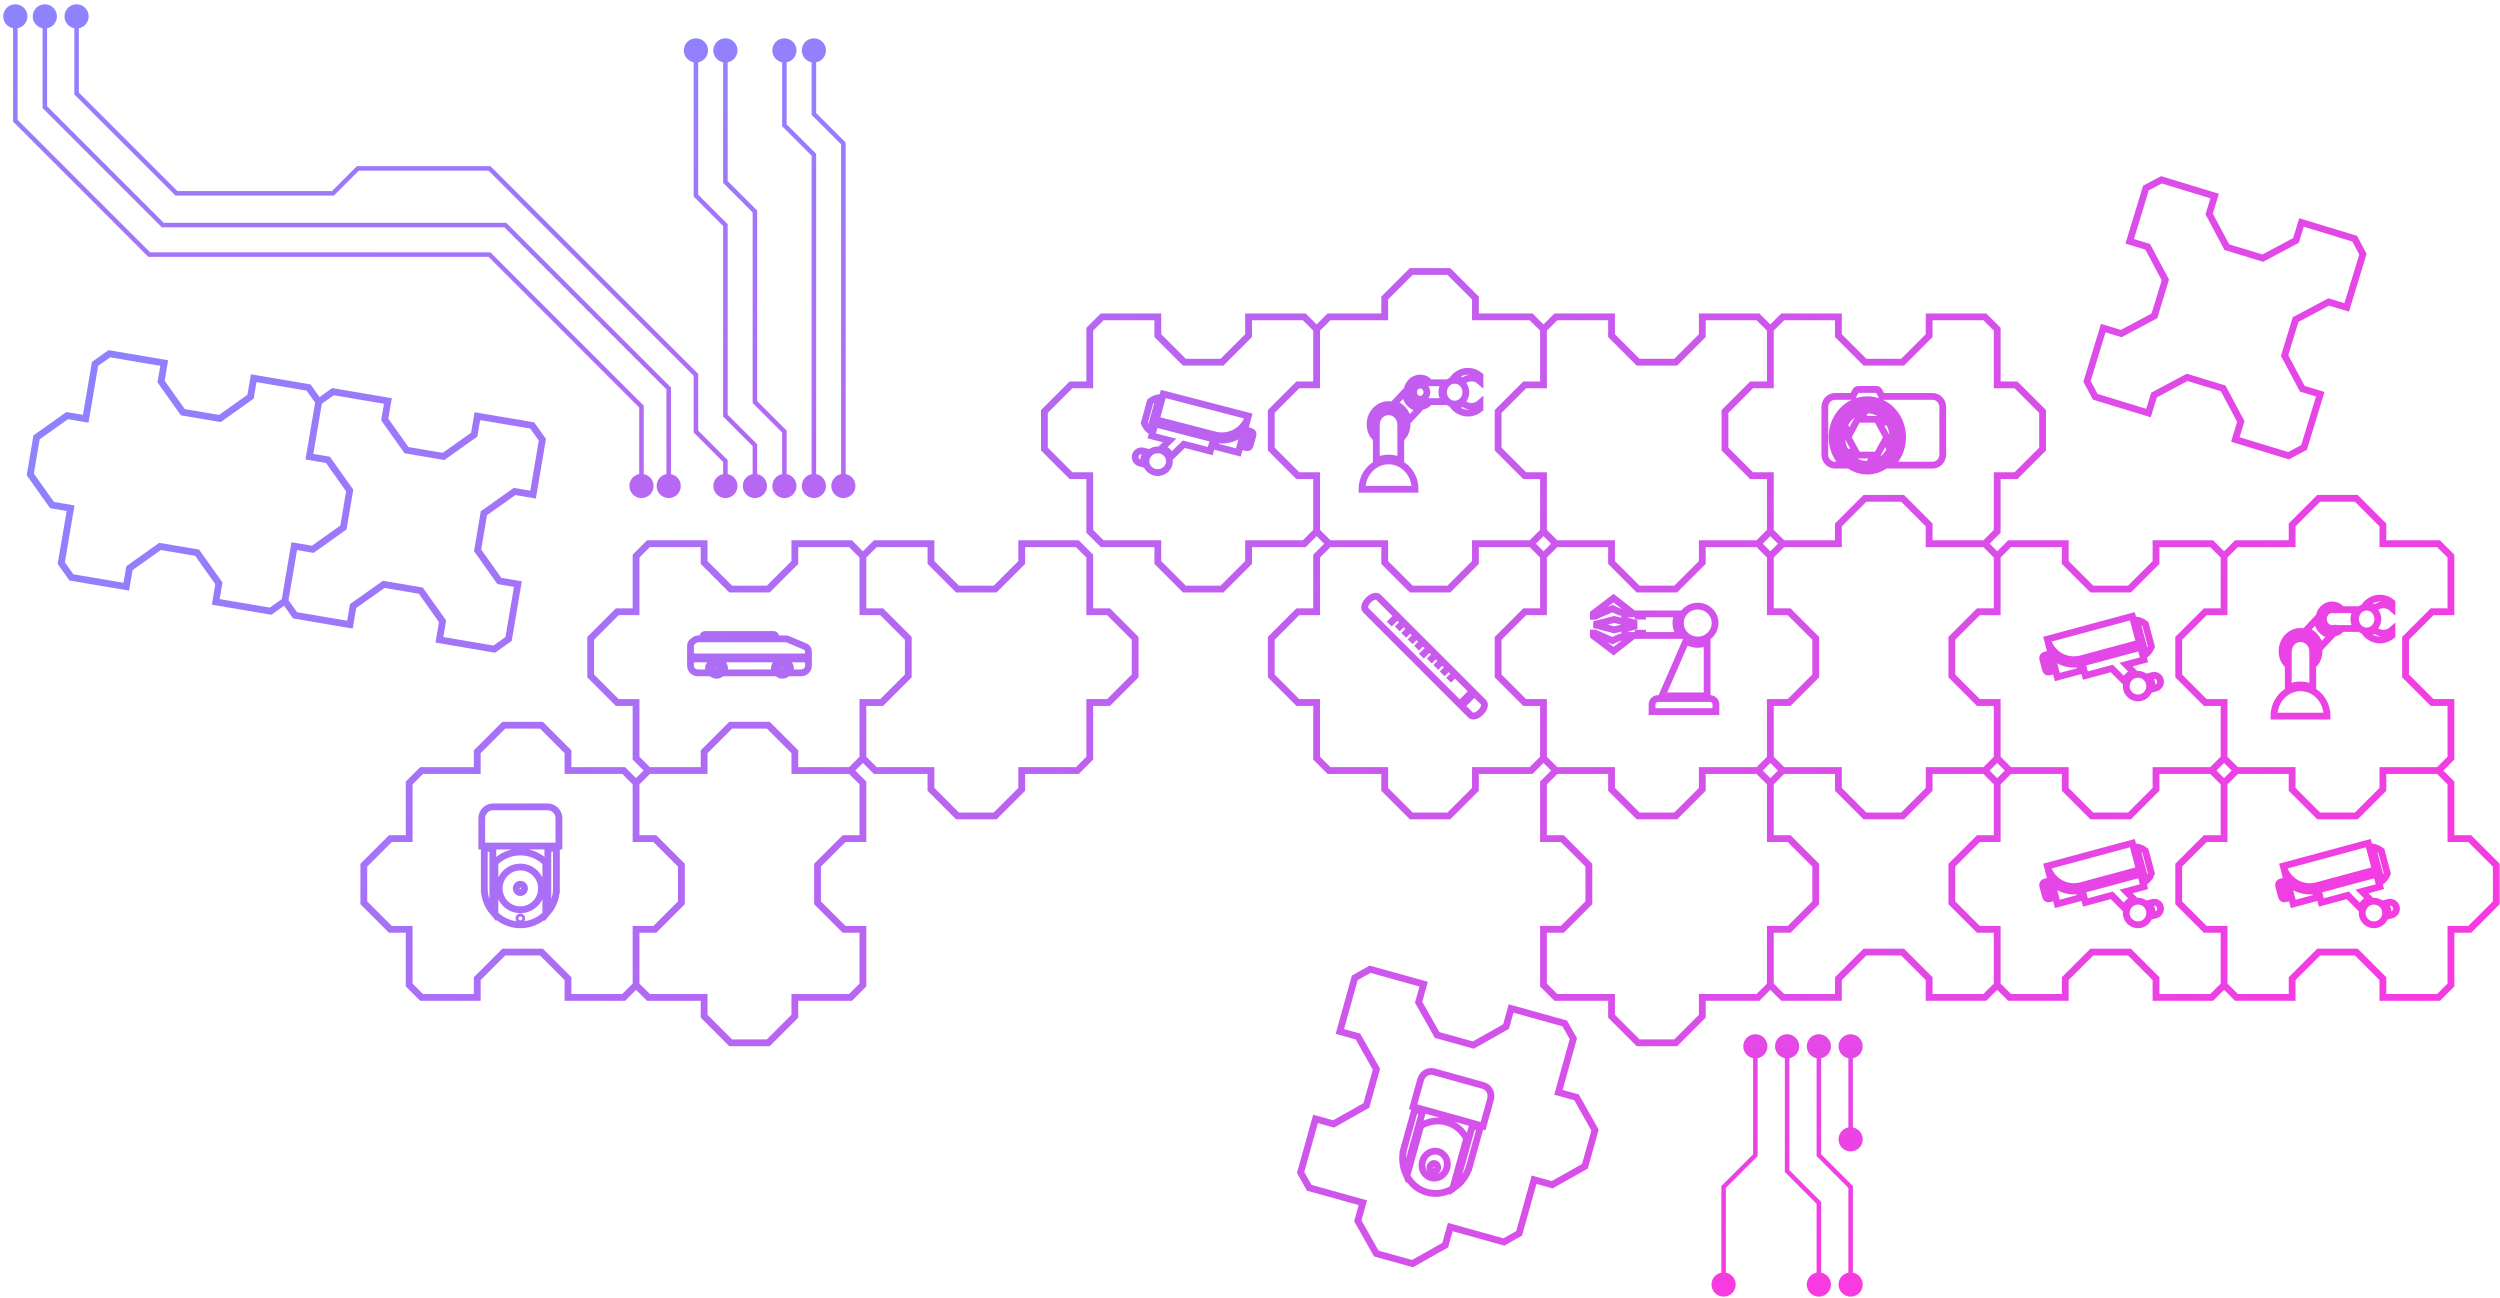
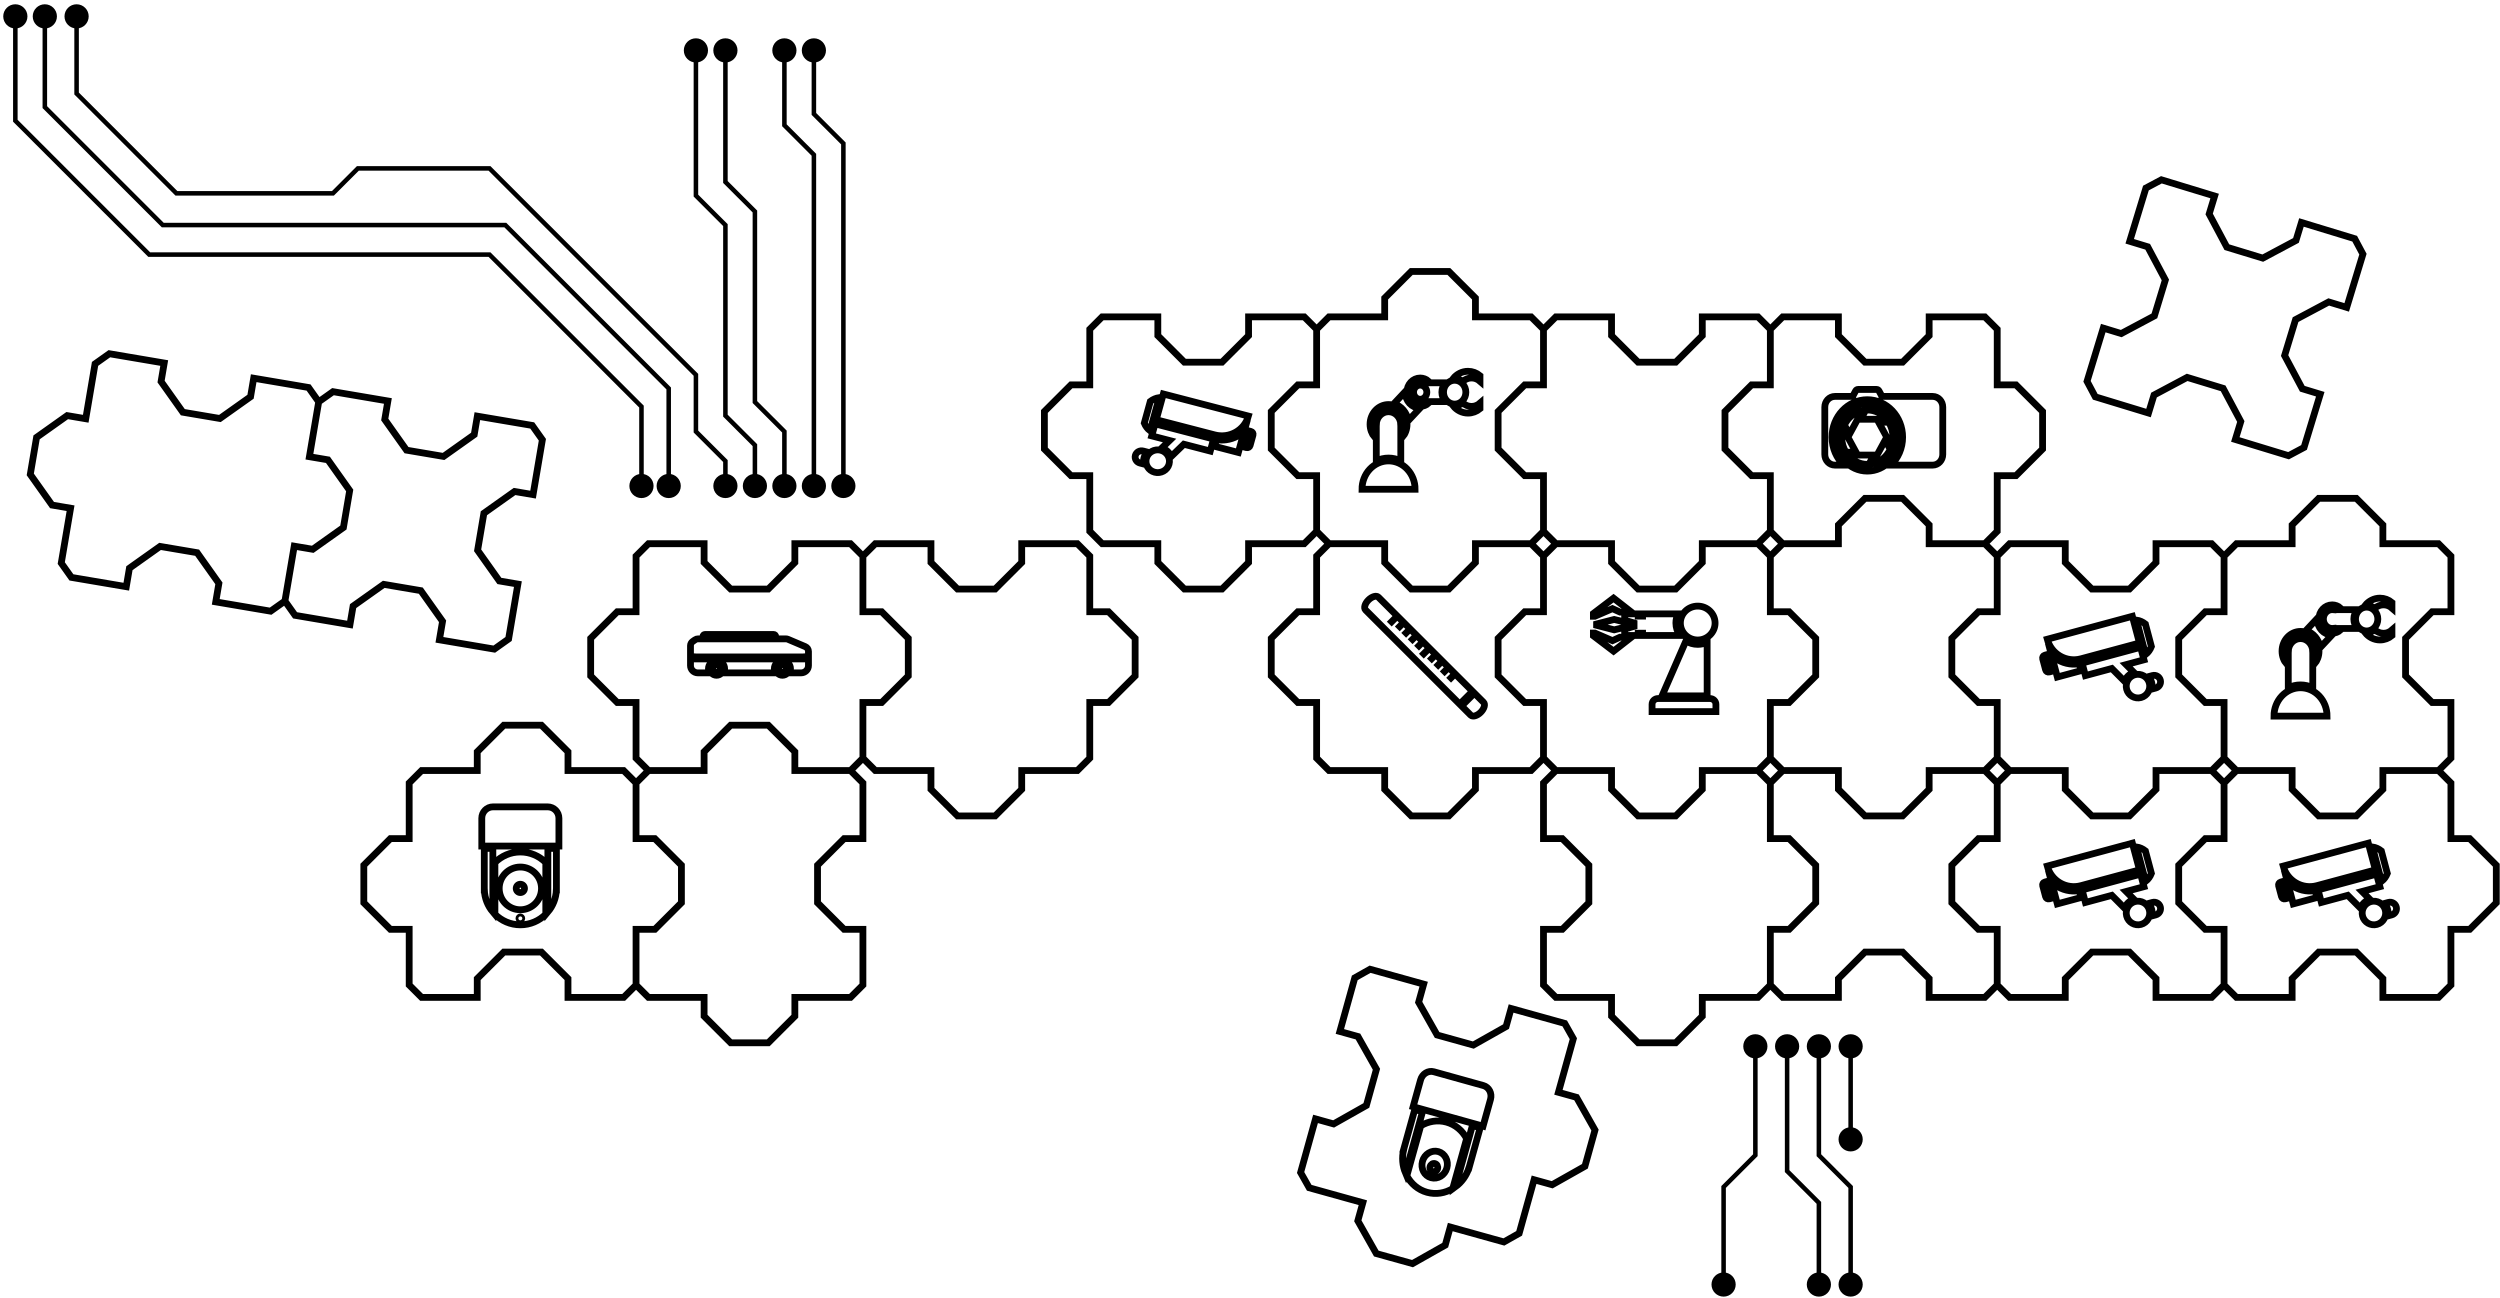
<svg xmlns="http://www.w3.org/2000/svg" width="551" height="286" viewBox="0 0 551 286" fill="none">
  <path d="M0.714 3.61C0.714 5.083 1.908 6.277 3.381 6.277C4.853 6.277 6.047 5.083 6.047 3.61C6.047 2.137 4.853 0.943 3.381 0.943C1.908 0.943 0.714 2.137 0.714 3.61ZM3.381 26.61H2.881V26.817L3.027 26.963L3.381 26.61ZM32.881 56.11L32.527 56.463L32.673 56.61H32.881V56.11ZM107.881 56.11L108.234 55.756L108.088 55.61H107.881V56.11ZM141.381 89.61H141.881V89.403L141.734 89.256L141.381 89.61ZM138.714 107.11C138.714 108.583 139.908 109.777 141.381 109.777C142.853 109.777 144.047 108.583 144.047 107.11C144.047 105.637 142.853 104.443 141.381 104.443C139.908 104.443 138.714 105.637 138.714 107.11ZM7.214 3.61C7.214 5.083 8.408 6.277 9.881 6.277C11.353 6.277 12.547 5.083 12.547 3.61C12.547 2.137 11.353 0.943 9.881 0.943C8.408 0.943 7.214 2.137 7.214 3.61ZM9.881 23.61H9.381V23.817L9.527 23.963L9.881 23.61ZM35.881 49.61L35.527 49.963L35.673 50.11H35.881V49.61ZM111.381 49.61L111.734 49.256L111.588 49.11H111.381V49.61ZM147.381 85.61H147.881V85.403L147.734 85.256L147.381 85.61ZM144.714 107.11C144.714 108.583 145.908 109.777 147.381 109.777C148.853 109.777 150.047 108.583 150.047 107.11C150.047 105.637 148.853 104.443 147.381 104.443C145.908 104.443 144.714 105.637 144.714 107.11ZM14.214 3.61C14.214 5.083 15.408 6.277 16.881 6.277C18.353 6.277 19.547 5.083 19.547 3.61C19.547 2.137 18.353 0.943 16.881 0.943C15.408 0.943 14.214 2.137 14.214 3.61ZM16.881 20.61H16.381V20.817L16.527 20.963L16.881 20.61ZM38.881 42.61L38.527 42.963L38.673 43.11H38.881V42.61ZM73.381 42.61V43.11H73.588L73.734 42.963L73.381 42.61ZM78.881 37.11V36.61H78.673L78.527 36.756L78.881 37.11ZM107.881 37.11L108.234 36.756L108.088 36.61H107.881V37.11ZM153.381 82.61H153.881V82.403L153.734 82.256L153.381 82.61ZM153.381 95.11H152.881V95.317L153.027 95.463L153.381 95.11ZM159.881 101.61H160.381V101.403L160.234 101.256L159.881 101.61ZM157.214 107.11C157.214 108.583 158.408 109.777 159.881 109.777C161.353 109.777 162.547 108.583 162.547 107.11C162.547 105.637 161.353 104.443 159.881 104.443C158.408 104.443 157.214 105.637 157.214 107.11ZM163.714 107.11C163.714 108.583 164.908 109.777 166.381 109.777C167.853 109.777 169.047 108.583 169.047 107.11C169.047 105.637 167.853 104.443 166.381 104.443C164.908 104.443 163.714 105.637 163.714 107.11ZM166.381 98.11H166.881V97.903L166.734 97.756L166.381 98.11ZM159.881 91.61H159.381V91.817L159.527 91.963L159.881 91.61ZM159.881 49.61H160.381V49.403L160.234 49.256L159.881 49.61ZM153.381 43.11H152.881V43.317L153.027 43.463L153.381 43.11ZM150.714 11.11C150.714 12.583 151.908 13.777 153.381 13.777C154.853 13.777 156.047 12.583 156.047 11.11C156.047 9.637 154.853 8.443 153.381 8.443C151.908 8.443 150.714 9.637 150.714 11.11ZM157.214 11.11C157.214 12.583 158.408 13.777 159.881 13.777C161.353 13.777 162.547 12.583 162.547 11.11C162.547 9.637 161.353 8.443 159.881 8.443C158.408 8.443 157.214 9.637 157.214 11.11ZM159.881 40.11H159.381V40.317L159.527 40.463L159.881 40.11ZM166.381 46.61H166.881V46.403L166.734 46.256L166.381 46.61ZM166.381 88.61H165.881V88.817L166.027 88.963L166.381 88.61ZM172.881 95.11H173.381V94.903L173.234 94.756L172.881 95.11ZM170.214 107.11C170.214 108.583 171.408 109.777 172.881 109.777C174.353 109.777 175.547 108.583 175.547 107.11C175.547 105.637 174.353 104.443 172.881 104.443C171.408 104.443 170.214 105.637 170.214 107.11ZM176.714 107.11C176.714 108.583 177.908 109.777 179.381 109.777C180.853 109.777 182.047 108.583 182.047 107.11C182.047 105.637 180.853 104.443 179.381 104.443C177.908 104.443 176.714 105.637 176.714 107.11ZM179.381 34.11H179.881V33.903L179.734 33.756L179.381 34.11ZM183.214 107.11C183.214 108.583 184.408 109.777 185.881 109.777C187.353 109.777 188.547 108.583 188.547 107.11C188.547 105.637 187.353 104.443 185.881 104.443C184.408 104.443 183.214 105.637 183.214 107.11ZM185.881 31.61H186.381V31.403L186.234 31.256L185.881 31.61ZM172.881 27.61H172.381V27.817L172.527 27.963L172.881 27.61ZM170.214 11.11C170.214 12.583 171.408 13.777 172.881 13.777C174.353 13.777 175.547 12.583 175.547 11.11C175.547 9.637 174.353 8.443 172.881 8.443C171.408 8.443 170.214 9.637 170.214 11.11ZM179.381 25.11H178.881V25.317L179.027 25.463L179.381 25.11ZM176.714 11.11C176.714 12.583 177.908 13.777 179.381 13.777C180.853 13.777 182.047 12.583 182.047 11.11C182.047 9.637 180.853 8.443 179.381 8.443C177.908 8.443 176.714 9.637 176.714 11.11ZM384.214 230.61C384.214 232.083 385.408 233.277 386.881 233.277C388.353 233.277 389.547 232.083 389.547 230.61C389.547 229.137 388.353 227.943 386.881 227.943C385.408 227.943 384.214 229.137 384.214 230.61ZM386.881 254.61L387.234 254.963L387.381 254.817V254.61H386.881ZM391.214 230.61C391.214 232.083 392.408 233.277 393.881 233.277C395.353 233.277 396.547 232.083 396.547 230.61C396.547 229.137 395.353 227.943 393.881 227.943C392.408 227.943 391.214 229.137 391.214 230.61ZM393.881 258.11H393.381V258.317L393.527 258.463L393.881 258.11ZM398.214 230.61C398.214 232.083 399.408 233.277 400.881 233.277C402.353 233.277 403.547 232.083 403.547 230.61C403.547 229.137 402.353 227.943 400.881 227.943C399.408 227.943 398.214 229.137 398.214 230.61ZM400.881 254.61H400.381V254.817L400.527 254.963L400.881 254.61ZM405.214 230.61C405.214 232.083 406.408 233.277 407.881 233.277C409.353 233.277 410.547 232.083 410.547 230.61C410.547 229.137 409.353 227.943 407.881 227.943C406.408 227.943 405.214 229.137 405.214 230.61ZM405.214 251.11C405.214 252.583 406.408 253.777 407.881 253.777C409.353 253.777 410.547 252.583 410.547 251.11C410.547 249.637 409.353 248.443 407.881 248.443C406.408 248.443 405.214 249.637 405.214 251.11ZM407.881 261.61H408.381V261.403L408.234 261.256L407.881 261.61ZM405.214 283.11C405.214 284.583 406.408 285.777 407.881 285.777C409.353 285.777 410.547 284.583 410.547 283.11C410.547 281.637 409.353 280.443 407.881 280.443C406.408 280.443 405.214 281.637 405.214 283.11ZM400.881 265.11H401.381V264.903L401.234 264.756L400.881 265.11ZM398.214 283.11C398.214 284.583 399.408 285.777 400.881 285.777C402.353 285.777 403.547 284.583 403.547 283.11C403.547 281.637 402.353 280.443 400.881 280.443C399.408 280.443 398.214 281.637 398.214 283.11ZM379.881 261.61L379.527 261.256L379.381 261.403V261.61H379.881ZM377.214 283.11C377.214 284.583 378.408 285.777 379.881 285.777C381.353 285.777 382.547 284.583 382.547 283.11C382.547 281.637 381.353 280.443 379.881 280.443C378.408 280.443 377.214 281.637 377.214 283.11ZM2.881 3.61V26.61H3.881V3.61H2.881ZM3.027 26.963L32.527 56.463L33.234 55.756L3.734 26.256L3.027 26.963ZM32.881 56.61H107.881V55.61H32.881V56.61ZM107.527 56.463L141.027 89.963L141.734 89.256L108.234 55.756L107.527 56.463ZM140.881 89.61V107.11H141.881V89.61H140.881ZM9.381 3.61V23.61H10.381V3.61H9.381ZM9.527 23.963L35.527 49.963L36.234 49.256L10.234 23.256L9.527 23.963ZM35.881 50.11H111.381V49.11H35.881V50.11ZM111.027 49.963L147.027 85.963L147.734 85.256L111.734 49.256L111.027 49.963ZM146.881 85.61V107.11H147.881V85.61H146.881ZM16.381 3.61V20.61H17.381V3.61H16.381ZM16.527 20.963L38.527 42.963L39.234 42.256L17.234 20.256L16.527 20.963ZM38.881 43.11H73.381V42.11H38.881V43.11ZM73.734 42.963L79.234 37.463L78.527 36.756L73.027 42.256L73.734 42.963ZM78.881 37.61H107.881V36.61H78.881V37.61ZM107.527 37.463L153.027 82.963L153.734 82.256L108.234 36.756L107.527 37.463ZM152.881 82.61V95.11H153.881V82.61H152.881ZM153.027 95.463L159.527 101.963L160.234 101.256L153.734 94.756L153.027 95.463ZM159.381 101.61V107.11H160.381V101.61H159.381ZM166.881 107.11V98.11H165.881V107.11H166.881ZM166.734 97.756L160.234 91.256L159.527 91.963L166.027 98.463L166.734 97.756ZM160.381 91.61V49.61H159.381V91.61H160.381ZM160.234 49.256L153.734 42.756L153.027 43.463L159.527 49.963L160.234 49.256ZM153.881 43.11V11.11H152.881V43.11H153.881ZM159.381 11.11V40.11H160.381V11.11H159.381ZM159.527 40.463L166.027 46.963L166.734 46.256L160.234 39.756L159.527 40.463ZM165.881 46.61V88.61H166.881V46.61H165.881ZM166.027 88.963L172.527 95.463L173.234 94.756L166.734 88.256L166.027 88.963ZM172.381 95.11V107.11H173.381V95.11H172.381ZM179.881 107.11V34.11H178.881V107.11H179.881ZM186.381 107.11V31.61H185.381V107.11H186.381ZM179.734 33.756L173.234 27.256L172.527 27.963L179.027 34.463L179.734 33.756ZM173.381 27.61V11.11H172.381V27.61H173.381ZM186.234 31.256L179.734 24.756L179.027 25.463L185.527 31.963L186.234 31.256ZM179.881 25.11V11.11H178.881V25.11H179.881ZM386.381 230.61V254.61H387.381V230.61H386.381ZM393.381 230.61V258.11H394.381V230.61H393.381ZM400.381 230.61V254.61H401.381V230.61H400.381ZM407.381 230.61V251.11H408.381V230.61H407.381ZM400.527 254.963L407.527 261.963L408.234 261.256L401.234 254.256L400.527 254.963ZM407.381 261.61V283.11H408.381V261.61H407.381ZM393.527 258.463L400.527 265.463L401.234 264.756L394.234 257.756L393.527 258.463ZM400.381 265.11V283.11H401.381V265.11H400.381ZM386.527 254.256L379.527 261.256L380.234 261.963L387.234 254.963L386.527 254.256ZM379.381 261.61V283.11H380.381V261.61H379.381Z" fill="url(#paint0_linear_1284_704)" />
  <path d="M390.185 172.563V184.831H394.327L400.185 190.689V198.973L394.327 204.831H390.185V217.098M390.185 172.563L392.918 169.831M390.185 172.563L387.452 169.831M392.918 169.831H405.185V173.973L411.043 179.831H419.327L425.185 173.973V169.831H437.452M392.918 169.831L390.185 167.098M437.452 169.831L440.185 172.563M437.452 169.831L440.185 167.098M440.185 172.563V184.831H436.043L430.185 190.689V198.973L436.043 204.831H440.185V217.098M440.185 172.563L442.918 169.831M440.185 217.098L437.452 219.831H425.185V215.689L419.327 209.831H411.043L405.185 215.689V219.831H392.918L390.185 217.098M440.185 217.098L442.918 219.831H455.185V215.689L461.043 209.831H469.327L475.185 215.689V219.831H487.452L490.185 217.098M390.185 217.098L387.452 219.831H375.185V223.973L369.327 229.831H361.043L355.185 223.973V219.831H342.918L340.185 217.098V204.831H344.327L350.185 198.973V190.689L344.327 184.831H340.185V172.563L342.918 169.831M70.245 88.559L68.194 100.654L72.277 101.347L77.073 108.102L75.688 116.269L68.933 121.065L64.849 120.372L62.797 132.467M70.245 88.559L73.396 86.322L85.491 88.374L84.798 92.458L89.594 99.213L97.761 100.598L104.516 95.802L105.209 91.719L117.304 93.77L119.541 96.921L117.489 109.016L113.406 108.323L106.65 113.119L105.265 121.287L110.061 128.042L114.145 128.734L112.093 140.829L108.942 143.066L96.847 141.014L97.54 136.931L92.744 130.176L84.577 128.79L77.822 133.586L77.129 137.67L65.034 135.618L62.797 132.467M70.245 88.559L68.008 85.408L55.913 83.356L55.221 87.44L48.466 92.236L40.298 90.85L35.502 84.096L36.195 80.012L24.101 77.96L20.949 80.197L18.898 92.292L14.814 91.599L8.059 96.395L6.673 104.562L11.469 111.317L15.553 112.01L13.501 124.105L15.739 127.256L27.833 129.307L28.526 125.224L35.281 120.428L43.448 121.813L48.244 128.569L47.551 132.652L59.646 134.704L62.797 132.467M490.185 217.098V204.831H486.043L480.185 198.973V190.689L486.043 184.831H490.185V172.563M490.185 217.098L492.918 219.831H505.185V215.689L511.043 209.831H519.327L525.185 215.689V219.831H537.452L540.185 217.098V204.831H544.327L550.185 198.973V190.689L544.327 184.831H540.185V172.563L537.452 169.831M490.185 172.563L487.452 169.831M490.185 172.563L492.918 169.831M487.452 169.831H475.185V173.973L469.327 179.831H461.043L455.185 173.973V169.831H442.918M487.452 169.831L490.185 167.098M442.918 169.831L440.185 167.098M490.185 167.098V154.831H486.043L480.185 148.973V140.689L486.043 134.831H490.185V122.563M490.185 167.098L492.918 169.831M492.918 169.831H505.185V173.973L511.043 179.831H519.327L525.185 173.973V169.831H537.452M537.452 169.831L540.185 167.098V154.831H536.043L530.185 148.973V140.689L536.043 134.831H540.185V122.563L537.452 119.831H525.185V115.689L519.327 109.831H511.043L505.185 115.689V119.831H492.918L490.185 122.563M490.185 122.563L487.452 119.831H475.185V123.973L469.327 129.831H461.043L455.185 123.973V119.831H442.918L440.185 122.563M190.185 122.563L187.452 119.831H175.185V123.973L169.327 129.831H161.043L155.185 123.973V119.831H142.918L140.185 122.563V134.831H136.043L130.185 140.689V148.973L136.043 154.831H140.185V167.098L142.918 169.831M190.185 122.563V134.831H194.327L200.185 140.689V148.973L194.327 154.831H190.185V167.098M190.185 122.563L192.918 119.831H205.185V123.973L211.043 129.831H219.327L225.185 123.973V119.831H237.452L240.185 122.563L240.185 134.831H244.327L250.185 140.689V148.973L244.327 154.831H240.185V167.098L237.452 169.831H225.185V173.973L219.327 179.831H211.043L205.185 173.973V169.831H192.918L190.185 167.098M190.185 167.098L187.452 169.831M187.452 169.831H175.185V165.689L169.327 159.831H161.043L155.185 165.689V169.831H142.918M187.452 169.831L190.185 172.563V184.831H186.043L180.185 190.689V198.973L186.043 204.831H190.185V217.098L187.452 219.831H175.185V223.973L169.327 229.831H161.043L155.185 223.973V219.831H142.918L140.185 217.098M142.918 169.831L140.185 172.563M140.185 217.098V204.831H144.327L150.185 198.973V190.689L144.327 184.831H140.185V172.563M140.185 217.098L137.452 219.831H125.185V215.689L119.327 209.831H111.043L105.185 215.689V219.831H92.918L90.185 217.098V204.831H86.043L80.185 198.973V190.689L86.043 184.831H90.185V172.563L92.918 169.831H105.185V165.689L111.043 159.831H119.327L125.185 165.689V169.831H137.452L140.185 172.563M437.452 119.831H425.185V115.689L419.327 109.831H411.043L405.185 115.689V119.831H392.918M437.452 119.831L440.185 122.563M437.452 119.831L440.185 117.098V104.831H444.327L450.185 98.973V90.689L444.327 84.831H440.185V72.563L437.452 69.831H425.185V73.973L419.327 79.831H411.043L405.185 73.973V69.831L392.918 69.831L390.185 72.563M440.185 122.563V134.831H436.043L430.185 140.689V148.973L436.043 154.831H440.185V167.098M390.185 167.098V154.831H394.327L400.185 148.973V140.689L394.327 134.831H390.185V122.563M390.185 167.098L387.452 169.831M390.185 122.563L392.918 119.831M390.185 122.563L387.452 119.831M392.918 119.831L390.185 117.098M340.185 72.563V84.831H336.043L330.185 90.689V98.973L336.043 104.831H340.185V117.098M340.185 72.563L342.918 69.831L355.185 69.831V73.973L361.043 79.831H369.327L375.185 73.973V69.831H387.452L390.185 72.563M340.185 72.563L337.452 69.831H325.185V65.689L319.327 59.831H311.043L305.185 65.689V69.831L292.918 69.831L290.185 72.563M390.185 72.563V84.831H386.043L380.185 90.689V98.973L386.043 104.831H390.185V117.098M390.185 117.098L387.452 119.831M387.452 119.831H375.185V123.973L369.327 129.831H361.043L355.185 123.973V119.831H342.918M342.918 119.831L340.185 117.098M342.918 119.831L340.185 122.563M340.185 117.098L337.452 119.831M290.185 117.098V104.831H286.043L280.185 98.973V90.689L286.043 84.831H290.185V72.563M290.185 117.098L292.918 119.831M290.185 117.098L287.452 119.831H275.185V123.973L269.327 129.831H261.043L255.185 123.973V119.831H242.918L240.185 117.098V104.831H236.043L230.185 98.973V90.689L236.043 84.831H240.185V72.563L242.918 69.831L255.185 69.831V73.973L261.043 79.831H269.327L275.185 73.973V69.831H287.452L290.185 72.563M292.918 119.831H305.185V123.973L311.043 129.831H319.327L325.185 123.973V119.831H337.452M292.918 119.831L290.185 122.563V134.831H286.043L280.185 140.689V148.973L286.043 154.831H290.185V167.098L292.918 169.831H305.185V173.973L311.043 179.831H319.327L325.185 173.973V169.831H337.452L340.185 167.098M337.452 119.831L340.185 122.563M387.452 169.831H375.185V173.973L369.327 179.831H361.043L355.185 173.973V169.831H342.918M340.185 122.563V134.831H336.043L330.185 140.689V148.973L336.043 154.831H340.185V167.098M340.185 167.098L342.918 169.831M319.277 149.922L320.338 148.862M317.863 148.508L318.923 147.448M316.449 147.094L317.509 146.033M315.034 145.68L316.095 144.619M313.267 144.619L314.681 143.205M312.206 142.851L313.267 141.791M310.792 141.437L311.852 140.377M309.377 140.023L310.438 138.962M307.963 138.609L309.024 137.548M306.195 137.548L307.61 136.134M489.977 85.588L493.873 92.899L492.665 96.861L504.4 100.437L507.811 98.619L511.386 86.884L507.424 85.677L503.528 78.366L505.942 70.442L513.253 66.546L517.215 67.753L520.791 56.018L518.973 52.608L507.239 49.032L506.031 52.994L498.721 56.891L490.796 54.476L486.9 47.165L488.107 43.203L476.373 39.627L472.962 41.445L469.386 53.179L473.349 54.387L477.245 61.698L474.83 69.622L467.519 73.518L463.557 72.311L459.982 84.046L461.799 87.456L473.534 91.032L474.741 87.07L482.052 83.173L489.977 85.588ZM300.372 265.077L299.261 269.067L303.334 276.281L311.315 278.502L318.529 274.429L319.64 270.439L331.458 273.728L334.823 271.828L338.112 260.01L342.103 261.12L349.317 257.048L351.538 249.067L347.465 241.853L343.475 240.742L346.764 228.924L344.864 225.559L333.046 222.27L331.935 226.26L324.721 230.333L316.74 228.112L312.667 220.898L313.778 216.907L301.96 213.618L298.594 215.518L295.305 227.336L299.296 228.447L303.368 235.661L301.147 243.642L293.933 247.715L289.943 246.604L286.654 258.422L288.554 261.788L300.372 265.077ZM359.566 134.91H357.067L355.384 134.144L351.512 135.82H351.185V135.214L355.629 131.831L359.566 134.91ZM378.002 137.321C378.002 139.385 376.289 141.058 374.177 141.058C372.064 141.058 370.351 139.385 370.351 137.321C370.351 135.258 372.064 133.585 374.177 133.585C376.289 133.585 378.002 135.258 378.002 137.321ZM365.42 153.961C364.7 153.961 364.116 154.531 364.116 155.234V156.831H378.185V155.234C378.185 154.531 377.601 153.961 376.881 153.961H365.42ZM357.067 140.437H359.566L355.629 143.516L351.185 140.133V139.527H351.512L355.384 141.203L357.067 140.437ZM369.836 135.297H362.021V135.789H361.06V135.297H358.073V136.693L360.143 137.299V138.048L358.073 138.654V140.05H361.06V139.558H362.021V140.05H370.262C369.698 139.281 369.367 138.339 369.367 137.321C369.367 136.596 369.535 135.91 369.836 135.297ZM371.576 141.273L366.307 153.37H376.253V141.559C375.625 141.854 374.92 142.019 374.176 142.019C373.218 142.019 372.326 141.745 371.576 141.273ZM351.326 137.674L355.766 136.53L359.426 137.411V137.936L355.766 138.817L351.326 137.674ZM155.39 139.831C155.135 139.831 154.927 140.035 154.927 140.288V140.352H170.966V140.288C170.966 140.035 170.759 139.831 170.503 139.831H155.39ZM152.185 142.31C152.185 141.942 152.365 141.596 152.668 141.381L153.183 141.017C153.379 140.877 153.615 140.803 153.857 140.803H173.205C173.362 140.803 173.518 140.834 173.662 140.896L177.485 142.52C177.91 142.7 178.185 143.113 178.185 143.57V144.761H177.259C177.184 144.776 177.107 144.784 177.027 144.784H153.343C153.263 144.784 153.186 144.776 153.111 144.761H152.185V142.31ZM178.185 145.235H152.185V146.699C152.185 147.583 152.911 148.3 153.806 148.3H156.415C156.245 148.03 156.146 147.712 156.146 147.371C156.146 146.4 156.943 145.613 157.926 145.613C158.908 145.613 159.705 146.4 159.705 147.371C159.705 147.712 159.606 148.03 159.436 148.3H170.934C170.764 148.03 170.665 147.712 170.665 147.371C170.665 146.4 171.462 145.613 172.444 145.613C173.427 145.613 174.224 146.4 174.224 147.371C174.224 147.712 174.125 148.03 173.955 148.3H176.564C177.459 148.3 178.185 147.583 178.185 146.699V145.235ZM157.926 148.831C158.742 148.831 159.404 148.177 159.404 147.371C159.404 146.564 158.742 145.91 157.926 145.91C157.109 145.91 156.448 146.564 156.448 147.371C156.448 148.177 157.109 148.831 157.926 148.831ZM157.926 148.203C158.391 148.203 158.769 147.83 158.769 147.371C158.769 146.911 158.391 146.538 157.926 146.538C157.46 146.538 157.083 146.911 157.083 147.371C157.083 147.83 157.46 148.203 157.926 148.203ZM173.923 147.371C173.923 148.177 173.261 148.831 172.444 148.831C171.628 148.831 170.966 148.177 170.966 147.371C170.966 146.564 171.628 145.91 172.444 145.91C173.261 145.91 173.923 146.564 173.923 147.371ZM173.287 147.371C173.287 147.83 172.91 148.203 172.444 148.203C171.979 148.203 171.601 147.83 171.601 147.371C171.601 146.911 171.979 146.538 172.444 146.538C172.91 146.538 173.287 146.911 173.287 147.371ZM316.022 236.216C314.777 235.87 313.467 236.671 313.096 238.007L311.45 243.92L326.864 248.21L328.51 242.296C328.882 240.961 328.174 239.598 326.93 239.252L316.022 236.216ZM313.128 248.134L310.063 259.145C310.981 260.885 312.532 262.233 314.505 262.782C316.477 263.331 318.501 262.978 320.186 261.962L323.251 250.951C322.333 249.211 320.782 247.864 318.809 247.315C316.837 246.766 314.813 247.119 313.128 248.134ZM315.399 259.567C316.882 259.98 318.442 259.025 318.885 257.434C319.327 255.844 318.485 254.22 317.002 253.807C315.52 253.395 313.96 254.35 313.517 255.94C313.074 257.531 313.917 259.155 315.399 259.567ZM316.843 257.575C316.707 258.064 316.227 258.357 315.771 258.231C315.316 258.104 315.057 257.605 315.193 257.116C315.329 256.627 315.808 256.333 316.264 256.46C316.72 256.587 316.979 257.086 316.843 257.575ZM311.816 244.542L313.526 245.018L309.768 258.521C309.115 256.966 308.938 255.161 309.369 253.357L309.363 253.356L311.816 244.542ZM324.519 248.078L326.23 248.554L323.869 257.037L323.866 257.045L323.864 257.054C323.862 257.06 323.861 257.065 323.859 257.071L323.777 257.367L323.771 257.366C323.208 259.132 322.124 260.586 320.761 261.58L324.519 248.078ZM512.884 157.831C512.884 157.01 512.733 156.197 512.439 155.439C512.145 154.681 511.714 153.992 511.171 153.412C510.628 152.831 509.983 152.371 509.273 152.057C508.563 151.743 507.803 151.581 507.035 151.581C506.266 151.581 505.506 151.743 504.796 152.057C504.086 152.371 503.442 152.831 502.898 153.412C502.355 153.992 501.924 154.681 501.63 155.439C501.336 156.197 501.185 157.01 501.185 157.831H512.884ZM504.336 151.585C505.157 151.18 506.071 150.954 507.035 150.954C507.998 150.954 508.912 151.18 509.733 151.585V143.514H509.731C509.677 141.973 508.491 140.741 507.035 140.741C505.579 140.741 504.392 141.973 504.338 143.514H504.336V151.585ZM502.963 143.514C502.963 144.622 503.35 145.633 503.989 146.401V143.514H503.99C504.045 141.768 505.387 140.37 507.035 140.37C508.682 140.37 510.025 141.768 510.079 143.514H510.081V146.401C510.719 145.633 511.106 144.622 511.106 143.514C511.106 141.112 509.283 139.164 507.035 139.164C504.786 139.164 502.963 141.112 502.963 143.514ZM513.965 139.955C512.168 139.929 510.719 138.365 510.719 136.439C510.719 136.396 510.72 136.352 510.722 136.309L508.217 138.985C509.841 139.468 511.087 140.921 511.373 142.724L513.965 139.955ZM511.086 136.439C511.086 138.164 512.395 139.563 514.01 139.563C514.703 139.563 515.339 139.306 515.84 138.876H514.173V138.87C514.119 138.874 514.065 138.876 514.01 138.876C512.751 138.876 511.73 137.785 511.73 136.439C511.73 135.093 512.751 134.003 514.01 134.003C514.065 134.003 514.119 134.005 514.173 134.009V134.003H515.841C515.34 133.572 514.703 133.315 514.01 133.315C512.395 133.315 511.086 134.714 511.086 136.439ZM519.565 138.513C519.085 137.973 518.79 137.243 518.79 136.439C518.79 135.635 519.085 134.905 519.565 134.365H514.173V134.372C514.119 134.367 514.065 134.365 514.01 134.365C512.938 134.365 512.069 135.294 512.069 136.439C512.069 137.585 512.938 138.513 514.01 138.513C514.065 138.513 514.119 138.511 514.173 138.506V138.513H519.565ZM519.149 136.439C519.149 137.892 520.251 139.07 521.612 139.07C522.972 139.07 524.074 137.892 524.074 136.439C524.074 134.986 522.972 133.808 521.612 133.808C520.251 133.808 519.149 134.986 519.149 136.439ZM527.185 140.085C526.456 140.689 525.54 141.048 524.547 141.048C523.233 141.048 522.057 140.42 521.265 139.431C521.379 139.446 521.494 139.453 521.612 139.453C522.281 139.453 522.896 139.204 523.38 138.788C523.898 139.278 524.578 139.575 525.324 139.575C526.031 139.575 526.679 139.308 527.185 138.864V140.085ZM521.265 133.447C522.057 132.458 523.233 131.831 524.547 131.831C525.54 131.831 526.456 132.19 527.185 132.793V134.014C526.679 133.57 526.031 133.304 525.324 133.304C524.579 133.304 523.898 133.601 523.38 134.09C522.896 133.674 522.281 133.425 521.612 133.425C521.494 133.425 521.379 133.433 521.265 133.447ZM458.642 195.201C457.873 195.408 457.071 195.461 456.282 195.356C455.493 195.252 454.732 194.992 454.043 194.591C453.354 194.191 452.75 193.658 452.265 193.022C451.781 192.387 451.425 191.662 451.219 190.888L469.974 185.831L471.543 191.722L458.642 195.201ZM471.793 192.662L458.892 196.14L459.627 198.902L465.445 197.334L468.268 200.175C468.592 199.26 469.33 198.511 470.318 198.215L468.597 196.483L472.529 195.423L471.793 192.662ZM452.14 194.346L453.438 199.22L458.66 197.812L458.252 196.281C457.561 196.4 456.854 196.413 456.156 196.321C455.241 196.2 454.359 195.898 453.56 195.434C453.041 195.133 452.564 194.767 452.14 194.346ZM450.659 194.413C450.318 194.505 450.116 194.858 450.207 195.201L450.861 197.656C450.952 197.999 451.302 198.202 451.643 198.11L452.41 197.904L451.426 194.206L450.659 194.413ZM472.844 187.532C472.275 187.079 471.596 186.774 470.871 186.655L472.896 194.259C473.464 193.791 473.901 193.185 474.169 192.506L472.844 187.532ZM475.137 201.639L474.265 201.874C474.364 201.405 474.357 200.907 474.225 200.412C474.094 199.918 473.852 199.483 473.534 199.126L474.406 198.891C475.16 198.688 475.935 199.138 476.137 199.897C476.339 200.656 475.891 201.435 475.137 201.639ZM471.88 203.741C473.261 203.369 474.081 201.941 473.711 200.551C473.341 199.161 471.921 198.337 470.54 198.709C469.16 199.082 468.34 200.51 468.71 201.899C469.08 203.289 470.5 204.114 471.88 203.741ZM458.642 145.201C457.873 145.408 457.071 145.461 456.282 145.356C455.493 145.252 454.732 144.992 454.043 144.591C453.354 144.191 452.75 143.658 452.265 143.022C451.781 142.387 451.425 141.662 451.219 140.888L469.974 135.831L471.543 141.722L458.642 145.201ZM471.793 142.662L458.892 146.14L459.627 148.902L465.445 147.334L468.268 150.175C468.592 149.26 469.33 148.511 470.318 148.215L468.597 146.483L472.529 145.423L471.793 142.662ZM452.14 144.346L453.438 149.22L458.66 147.812L458.252 146.281C457.561 146.4 456.854 146.413 456.156 146.321C455.241 146.2 454.359 145.898 453.56 145.434C453.041 145.133 452.564 144.767 452.14 144.346ZM450.659 144.413C450.318 144.505 450.116 144.858 450.207 145.201L450.861 147.656C450.952 147.999 451.302 148.202 451.643 148.11L452.41 147.904L451.426 144.206L450.659 144.413ZM472.844 137.532C472.275 137.079 471.596 136.774 470.871 136.655L472.896 144.259C473.464 143.791 473.901 143.185 474.169 142.506L472.844 137.532ZM475.137 151.639L474.265 151.874C474.364 151.405 474.357 150.907 474.225 150.412C474.094 149.918 473.852 149.483 473.534 149.126L474.406 148.891C475.16 148.688 475.935 149.138 476.137 149.897C476.339 150.656 475.891 151.435 475.137 151.639ZM471.88 153.741C473.261 153.369 474.081 151.941 473.711 150.551C473.341 149.161 471.921 148.337 470.54 148.709C469.16 149.082 468.34 150.51 468.71 151.899C469.08 153.289 470.5 154.114 471.88 153.741ZM510.642 195.201C509.873 195.408 509.071 195.461 508.282 195.356C507.493 195.252 506.732 194.992 506.043 194.591C505.354 194.191 504.75 193.658 504.265 193.022C503.781 192.387 503.425 191.662 503.219 190.888L521.974 185.831L523.543 191.722L510.642 195.201ZM523.793 192.662L510.892 196.14L511.627 198.902L517.445 197.334L520.268 200.175C520.592 199.26 521.33 198.511 522.318 198.215L520.597 196.483L524.529 195.423L523.793 192.662ZM504.14 194.346L505.438 199.22L510.66 197.812L510.252 196.281C509.561 196.4 508.854 196.413 508.156 196.321C507.241 196.2 506.359 195.898 505.56 195.434C505.041 195.133 504.564 194.767 504.14 194.346ZM502.659 194.413C502.318 194.505 502.116 194.858 502.207 195.201L502.861 197.656C502.952 197.999 503.302 198.202 503.643 198.11L504.41 197.904L503.426 194.206L502.659 194.413ZM524.844 187.532C524.275 187.079 523.596 186.774 522.871 186.655L524.896 194.259C525.464 193.791 525.901 193.185 526.169 192.506L524.844 187.532ZM527.137 201.639L526.265 201.874C526.364 201.405 526.357 200.907 526.225 200.412C526.094 199.918 525.852 199.483 525.534 199.126L526.406 198.891C527.16 198.688 527.935 199.138 528.137 199.897C528.339 200.656 527.891 201.435 527.137 201.639ZM523.88 203.741C525.261 203.369 526.081 201.941 525.711 200.551C525.341 199.161 523.921 198.337 522.54 198.709C521.16 199.082 520.34 200.51 520.71 201.899C521.08 203.289 522.5 204.114 523.88 203.741ZM267.728 95.853C268.497 96.053 269.299 96.104 270.088 96.003C270.877 95.903 271.638 95.652 272.327 95.267C273.016 94.881 273.62 94.368 274.105 93.756C274.589 93.144 274.945 92.446 275.151 91.701L256.396 86.831L254.827 92.504L267.728 95.853ZM254.577 93.409L267.478 96.758L266.743 99.418L260.925 97.907L258.102 100.644C257.778 99.763 257.04 99.042 256.052 98.757L257.773 97.089L253.842 96.068L254.577 93.409ZM274.23 95.03L272.932 99.724L267.71 98.368L268.118 96.894C268.809 97.008 269.516 97.021 270.214 96.932C271.129 96.816 272.011 96.525 272.81 96.078C273.329 95.788 273.806 95.436 274.23 95.03ZM275.711 95.095C276.052 95.184 276.254 95.523 276.163 95.854L275.51 98.218C275.418 98.548 275.068 98.744 274.727 98.656L273.96 98.457L274.944 94.896L275.711 95.095ZM253.526 88.469C254.095 88.033 254.775 87.739 255.499 87.624L253.475 94.946C252.906 94.496 252.47 93.912 252.202 93.258L253.526 88.469ZM251.233 102.053L252.105 102.28C252.006 101.828 252.013 101.348 252.145 100.872C252.276 100.396 252.518 99.977 252.836 99.634L251.964 99.408C251.211 99.212 250.436 99.645 250.234 100.376C250.032 101.107 250.479 101.858 251.233 102.053ZM254.49 104.078C253.109 103.719 252.29 102.344 252.66 101.006C253.03 99.668 254.449 98.874 255.83 99.232C257.21 99.591 258.03 100.966 257.66 102.304C257.29 103.642 255.871 104.436 254.49 104.078ZM106.185 180.34C106.185 178.954 107.298 177.831 108.67 177.831H120.7C122.073 177.831 123.185 178.954 123.185 180.34V186.473H106.185V180.34ZM106.737 186.98H108.623L108.623 200.996C107.511 199.673 106.816 197.981 106.743 196.128H106.737V186.98ZM120.747 186.98H122.634V195.786C122.634 195.792 122.634 195.797 122.634 195.803C122.634 195.809 122.634 195.815 122.634 195.82V196.128H122.627C122.554 197.981 121.859 199.673 120.747 200.996V186.98ZM114.685 196.722C115.188 196.722 115.595 196.311 115.595 195.803C115.595 195.296 115.188 194.884 114.685 194.884C114.183 194.884 113.775 195.296 113.775 195.803C113.775 196.311 114.183 196.722 114.685 196.722ZM115.223 195.803C115.223 196.103 114.982 196.347 114.685 196.347C114.388 196.347 114.147 196.103 114.147 195.803C114.147 195.503 114.388 195.26 114.685 195.26C114.982 195.26 115.223 195.503 115.223 195.803ZM109.077 201.492V190.114C110.515 188.669 112.496 187.776 114.685 187.776C116.874 187.776 118.856 188.669 120.293 190.114V201.492C118.856 202.937 116.874 203.831 114.685 203.831C112.496 203.831 110.515 202.937 109.077 201.492ZM114.685 200.512C117.26 200.512 119.348 198.404 119.348 195.803C119.348 193.203 117.26 191.094 114.685 191.094C112.11 191.094 110.023 193.203 110.023 195.803C110.023 198.404 112.11 200.512 114.685 200.512ZM114.685 202.72C114.856 202.72 114.995 202.58 114.995 202.407C114.995 202.234 114.856 202.094 114.685 202.094C114.514 202.094 114.375 202.234 114.375 202.407C114.375 202.58 114.514 202.72 114.685 202.72ZM409.508 85.831H413.607C413.821 85.831 414.019 85.952 414.126 86.149L414.665 87.141C414.706 87.216 414.731 87.294 414.741 87.373H425.965C427.191 87.373 428.185 88.428 428.185 89.731V100.155C428.185 101.457 427.191 102.513 425.965 102.513H416.742C418.334 101.001 419.336 98.802 419.336 96.356C419.336 91.794 415.853 88.097 411.557 88.097C407.261 88.097 403.779 91.794 403.779 96.356C403.779 98.802 404.781 101.001 406.372 102.513H404.406C403.179 102.513 402.185 101.457 402.185 100.155V89.731C402.185 88.428 403.179 87.373 404.406 87.373H408.373C408.383 87.294 408.408 87.216 408.449 87.141L408.988 86.149C409.095 85.952 409.293 85.831 409.508 85.831ZM411.557 103.831C415.445 103.831 418.597 100.484 418.597 96.356C418.597 92.228 415.445 88.881 411.557 88.881C407.669 88.881 404.517 92.228 404.517 96.356C404.517 100.484 407.669 103.831 411.557 103.831ZM407.615 95.718L406.506 93.677C407.276 92.043 408.729 90.834 410.467 90.473L407.615 95.718ZM410.106 92.412L411.215 90.373C411.328 90.365 411.442 90.362 411.557 90.362C413.253 90.362 414.774 91.156 415.809 92.412H410.106ZM414.048 93.05H416.267C416.858 93.997 417.202 95.134 417.202 96.356C417.202 97.035 417.096 97.687 416.9 98.295L414.048 93.05ZM415.499 96.993L416.609 99.034C415.839 100.668 414.386 101.877 412.647 102.238L415.499 96.993ZM413.008 100.299L411.899 102.339C411.786 102.346 411.672 102.35 411.557 102.35C409.861 102.35 408.34 101.556 407.306 100.299H413.008ZM409.067 99.662H406.848C406.256 98.714 405.912 97.578 405.912 96.356C405.912 95.677 406.018 95.025 406.214 94.416L409.067 99.662ZM303.799 131.616L324.55 152.367L321.721 155.195L300.97 134.444C300.537 134.011 300.818 133.026 301.599 132.245C302.38 131.464 303.365 131.182 303.799 131.616ZM322.129 155.603L324.957 152.774L326.977 154.794C327.411 155.228 327.129 156.213 326.348 156.994C325.567 157.775 324.582 158.056 324.149 157.623L322.129 155.603ZM311.884 107.831C311.884 107.01 311.733 106.197 311.439 105.439C311.145 104.681 310.714 103.992 310.171 103.412C309.628 102.831 308.983 102.371 308.273 102.057C307.563 101.743 306.803 101.581 306.035 101.581C305.266 101.581 304.506 101.743 303.796 102.057C303.086 102.371 302.442 102.831 301.898 103.412C301.355 103.992 300.924 104.681 300.63 105.439C300.336 106.197 300.185 107.01 300.185 107.831H311.884ZM303.336 101.585C304.157 101.18 305.071 100.954 306.035 100.954C306.998 100.954 307.912 101.18 308.733 101.585V93.514H308.731C308.677 91.973 307.491 90.741 306.035 90.741C304.579 90.741 303.392 91.973 303.338 93.514H303.336V101.585ZM301.963 93.514C301.963 94.622 302.35 95.633 302.989 96.401V93.514H302.99C303.045 91.768 304.387 90.37 306.035 90.37C307.682 90.37 309.025 91.768 309.079 93.514H309.081V96.4C309.719 95.633 310.106 94.622 310.106 93.514C310.106 91.112 308.283 89.164 306.035 89.164C303.786 89.164 301.963 91.112 301.963 93.514ZM312.965 89.954C311.168 89.928 309.719 88.365 309.719 86.439C309.719 86.395 309.72 86.352 309.722 86.309L307.217 88.985C308.841 89.468 310.087 90.921 310.373 92.724L312.965 89.954ZM310.086 86.439C310.086 88.164 311.395 89.563 313.01 89.563C313.703 89.563 314.339 89.306 314.84 88.876H313.173V88.87C313.119 88.874 313.065 88.876 313.01 88.876C311.751 88.876 310.73 87.785 310.73 86.439C310.73 85.094 311.751 84.003 313.01 84.003C313.065 84.003 313.119 84.005 313.173 84.009V84.003H314.841C314.34 83.573 313.703 83.315 313.01 83.315C311.395 83.315 310.086 84.714 310.086 86.439ZM318.565 88.513C318.085 87.973 317.79 87.243 317.79 86.439C317.79 85.635 318.085 84.905 318.565 84.365H313.173V84.372C313.119 84.367 313.065 84.365 313.01 84.365C311.938 84.365 311.069 85.294 311.069 86.439C311.069 87.585 311.938 88.513 313.01 88.513C313.065 88.513 313.119 88.511 313.173 88.506V88.513H318.565ZM311.546 86.439C311.546 87.303 312.202 88.003 313.01 88.003C313.819 88.003 314.474 87.303 314.474 86.439C314.474 85.575 313.819 84.875 313.01 84.875C312.202 84.875 311.546 85.575 311.546 86.439ZM318.149 86.439C318.149 87.892 319.251 89.07 320.612 89.07C321.972 89.07 323.074 87.892 323.074 86.439C323.074 84.986 321.972 83.808 320.612 83.808C319.251 83.808 318.149 84.986 318.149 86.439ZM326.185 90.085C325.456 90.689 324.54 91.048 323.547 91.048C322.233 91.048 321.057 90.42 320.265 89.431C320.379 89.446 320.494 89.453 320.612 89.453C321.281 89.453 321.896 89.204 322.38 88.788C322.898 89.278 323.578 89.575 324.324 89.575C325.031 89.575 325.679 89.308 326.185 88.864V90.085ZM320.265 83.447C321.057 82.458 322.233 81.831 323.547 81.831C324.54 81.831 325.456 82.19 326.185 82.793V84.014C325.679 83.57 325.031 83.303 324.324 83.303C323.579 83.303 322.898 83.601 322.38 84.09C321.896 83.674 321.281 83.425 320.612 83.425C320.494 83.425 320.379 83.433 320.265 83.447Z" stroke="url(#paint1_linear_1284_704)" stroke-width="1.5" />
  <defs>
    <linearGradient id="paint0_linear_1284_704" x1="205.631" y1="3.61" x2="205.299" y2="283.109" gradientUnits="userSpaceOnUse">
-       <stop stop-color="#8F82FE" />
-       <stop offset="1" stop-color="#F83AE1" />
+       <stop stopColor="#8F82FE" />
+       <stop offset="1" stopColor="#F83AE1" />
    </linearGradient>
    <linearGradient id="paint1_linear_1284_704" x1="6.185" y1="39.831" x2="525.179" y2="324.431" gradientUnits="userSpaceOnUse">
-       <stop stop-color="#8886FF" />
-       <stop offset="1" stop-color="#FF34DF" />
+       <stop stopColor="#8886FF" />
+       <stop offset="1" stopColor="#FF34DF" />
    </linearGradient>
  </defs>
</svg>
